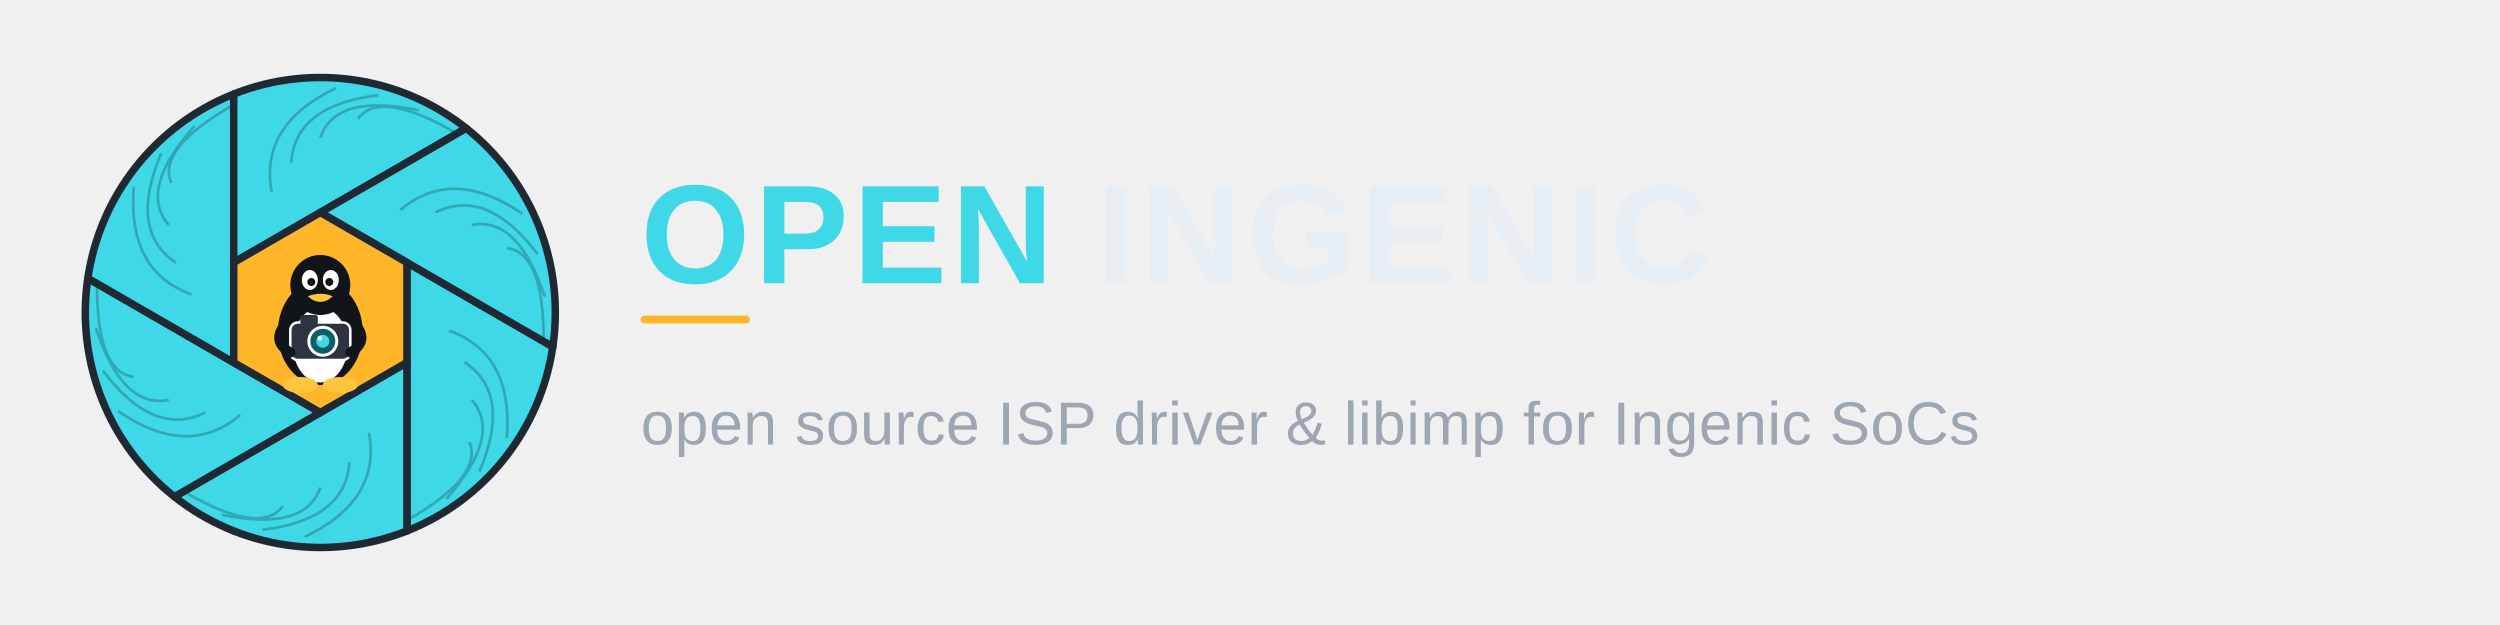
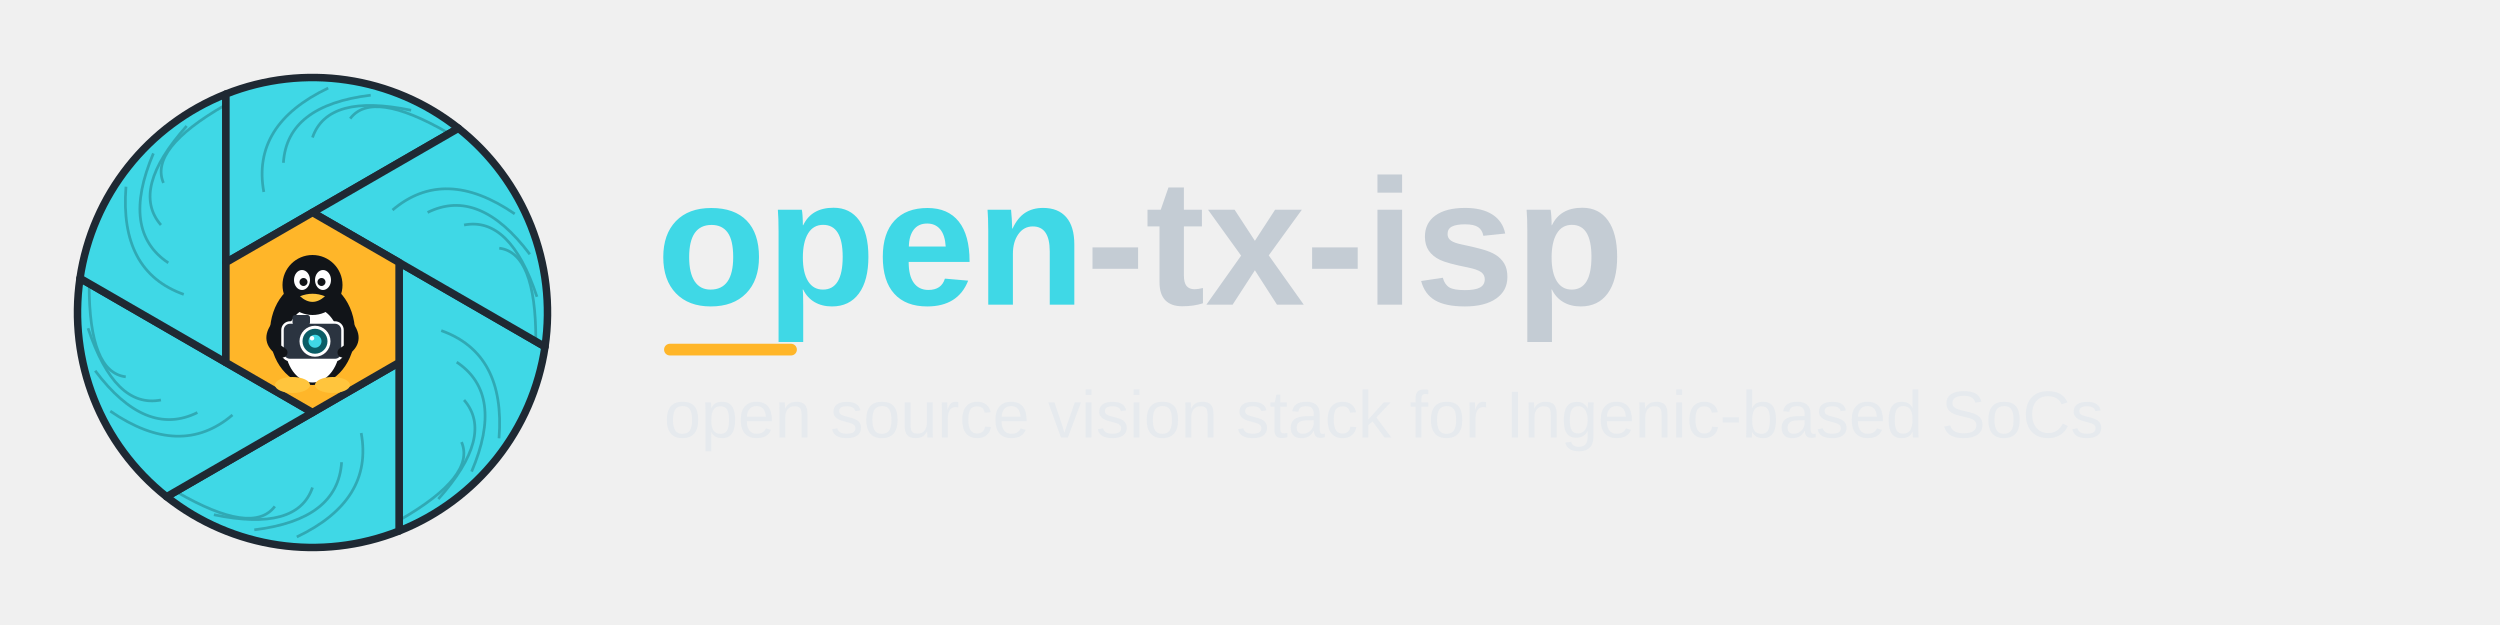
- <svg xmlns="http://www.w3.org/2000/svg" viewBox="0 0 640 160" width="640" height="160" role="img" aria-label="Open Ingenic">
-   <g transform="translate(18 16) scale(0.64)">
+ <svg xmlns="http://www.w3.org/2000/svg" viewBox="0 0 640 160" width="640" height="160" role="img" aria-label="open-tx-isp - open source vision stack for Ingenic-based SoCs">
+   <g transform="translate(16 16) scale(0.64)">
    <defs>
-       <clipPath id="cdark">
+       <clipPath id="cd">
        <circle cx="100" cy="100" r="94" />
      </clipPath>
-       <clipPath id="bdark">
+       <clipPath id="bd">
        <path d="M134.64 80.00L193.00 113.69A94 94 0 0 1 134.64 187.38Z" />
        <path d="M134.64 120.00L134.64 187.38A94 94 0 0 1 41.64 173.69Z" />
        <path d="M100.00 140.00L41.64 173.69A94 94 0 0 1 7.00 86.31Z" />
        <path d="M65.36 120.00L7.00 86.31A94 94 0 0 1 65.36 12.62Z" />
        <path d="M65.36 80.00L65.36 12.62A94 94 0 0 1 158.36 26.31Z" />
        <path d="M100.00 60.00L158.36 26.31A94 94 0 0 1 193.00 113.69Z" />
      </clipPath>
    </defs>
    <g fill="#3fd8e6" stroke="#1f2933" stroke-width="3" stroke-linejoin="round">
      <path d="M134.64 80.00L193.00 113.69A94 94 0 0 1 134.64 187.38Z" />
      <path d="M134.64 120.00L134.64 187.38A94 94 0 0 1 41.64 173.69Z" />
      <path d="M100.00 140.00L41.64 173.69A94 94 0 0 1 7.00 86.31Z" />
      <path d="M65.36 120.00L7.00 86.31A94 94 0 0 1 65.36 12.62Z" />
      <path d="M65.36 80.00L65.36 12.62A94 94 0 0 1 158.36 26.31Z" />
      <path d="M100.00 60.00L158.36 26.31A94 94 0 0 1 193.00 113.69Z" />
    </g>
-     <g clip-path="url(#bdark)" stroke="#0b2e33" stroke-width="1.1" fill="none" opacity="0.28">
+     <g clip-path="url(#bd)" stroke="#0b2e33" stroke-width="1.1" fill="none" opacity="0.28">
      <path d="M132.01 59.02Q152.86 41.29 180.89 60.55" />
      <path d="M146.04 59.98Q166.69 49.75 186.93 76.71" />
      <path d="M160.62 65.00Q179.09 61.42 189.78 93.72" />
      <path d="M174.70 74.28Q189.35 76.06 189.33 110.97" />
      <path d="M151.49 107.24Q177.27 116.43 174.61 150.33" />
      <path d="M157.68 119.86Q176.86 132.63 163.64 163.64" />
      <path d="M160.62 135.00Q172.96 149.21 150.33 174.61" />
      <path d="M159.62 151.83Q165.41 165.41 135.17 182.85" />
      <path d="M119.48 148.21Q124.41 175.13 93.72 189.78" />
      <path d="M111.64 159.88Q110.18 182.88 76.71 186.93" />
      <path d="M100.00 170.00Q93.86 187.79 60.55 180.89" />
      <path d="M84.93 177.55Q76.06 189.35 45.84 171.88" />
      <path d="M67.99 140.98Q47.14 158.71 19.11 139.45" />
      <path d="M53.96 140.02Q33.31 150.25 13.07 123.29" />
      <path d="M39.38 135.00Q20.91 138.58 10.22 106.28" />
      <path d="M25.30 125.72Q10.65 123.94 10.67 89.03" />
      <path d="M48.51 92.76Q22.73 83.57 25.39 49.67" />
      <path d="M42.32 80.14Q23.14 67.37 36.36 36.36" />
      <path d="M39.38 65.00Q27.04 50.79 49.67 25.39" />
      <path d="M40.38 48.17Q34.59 34.59 64.83 17.15" />
      <path d="M80.52 51.79Q75.59 24.87 106.28 10.22" />
      <path d="M88.36 40.12Q89.82 17.12 123.29 13.07" />
      <path d="M100.00 30.00Q106.14 12.21 139.45 19.11" />
      <path d="M115.07 22.45Q123.94 10.65 154.16 28.12" />
    </g>
    <path d="M100.00 60.00L134.64 80.00L134.64 120.00L100.00 140.00L65.36 120.00L65.36 80.00Z" fill="#ffb629" stroke="#1f2933" stroke-width="3" stroke-linejoin="round" />
    <g transform="translate(100 104)">
      <ellipse cx="0" cy="4" rx="17" ry="21" fill="#111418" />
      <ellipse cx="0" cy="9" rx="11" ry="15" fill="#ffffff" />
      <circle cx="0" cy="-15" r="12" fill="#111418" />
      <ellipse cx="-4.2" cy="-17" rx="3.2" ry="4" fill="#fff" />
      <ellipse cx="4.2" cy="-17" rx="3.2" ry="4" fill="#fff" />
      <circle cx="-3.6" cy="-16.2" r="1.6" fill="#111418" />
      <circle cx="3.6" cy="-16.2" r="1.6" fill="#111418" />
      <path d="M-5 -10.5 Q0 -6 5 -10.5 Q0 -12.5 -5 -10.5Z" fill="#ffc53d" />
      <ellipse cx="-8" cy="25" rx="7" ry="3.2" fill="#ffc53d" />
      <ellipse cx="8" cy="25" rx="7" ry="3.2" fill="#ffc53d" />
      <rect x="-12" y="0" width="24" height="15" rx="3" fill="#2b3440" stroke="#fff" stroke-width="1" />
      <rect x="-8" y="-3" width="7" height="4" rx="1" fill="#2b3440" />
      <circle cx="1" cy="7.5" r="5.6" fill="#0b5d66" stroke="#fff" stroke-width="1.2" />
      <circle cx="1" cy="7.5" r="2.6" fill="#3fd8e6" />
      <circle cx="-0.2" cy="6.3" r="0.9" fill="#fff" />
      <path d="M-15 2 Q-19 8 -12 12" stroke="#111418" stroke-width="4" fill="none" stroke-linecap="round" />
      <path d="M15 2 Q19 8 12 12" stroke="#111418" stroke-width="4" fill="none" stroke-linecap="round" />
    </g>
  </g>
-   <path fill="#3fd8e6" d="M190.5 60Q190.5 63.8 189 66.8Q187.4 69.7 184.6 71.3Q181.7 72.8 177.9 72.8Q172.1 72.8 168.8 69.4Q165.5 66 165.5 60Q165.5 54 168.8 50.7Q172.1 47.3 178 47.3Q183.9 47.3 187.2 50.7Q190.5 54.1 190.5 60ZM185.2 60Q185.2 56 183.3 53.7Q181.4 51.4 178 51.4Q174.5 51.4 172.6 53.7Q170.7 55.9 170.7 60Q170.7 64.1 172.6 66.4Q174.6 68.7 177.9 68.7Q181.4 68.7 183.3 66.5Q185.2 64.2 185.2 60ZM216 55.5Q216 57.9 214.9 59.8Q213.8 61.7 211.8 62.7Q209.7 63.8 206.9 63.8H200.8V72.5H195.6V47.7H206.7Q211.2 47.7 213.6 49.8Q216 51.8 216 55.5ZM210.8 55.6Q210.8 51.7 206.2 51.7H200.8V59.8H206.3Q208.4 59.8 209.6 58.7Q210.8 57.6 210.8 55.6ZM220.8 72.5V47.7H240.3V51.7H226V57.9H239.2V61.9H226V68.5H241V72.5ZM261.1 72.5 250.3 53.4Q250.6 56.2 250.6 57.9V72.5H246V47.7H252L262.9 66.9Q262.6 64.3 262.6 62.1V47.7H267.2V72.5Z" />
-   <path fill="#e6edf3" d="M283.2 72.5V47.7H288.4V72.5ZM309.5 72.5 298.7 53.4Q299 56.2 299 57.9V72.5H294.4V47.7H300.4L311.3 66.9Q311 64.3 311 62.1V47.7H315.6V72.5ZM333.4 68.8Q335.4 68.8 337.3 68.2Q339.2 67.6 340.2 66.7V63.2H334.2V59.4H345V68.5Q343 70.5 339.9 71.7Q336.7 72.8 333.3 72.8Q327.2 72.8 324 69.5Q320.7 66.1 320.7 60Q320.7 53.9 324 50.6Q327.2 47.3 333.4 47.3Q342.1 47.3 344.5 53.8L339.7 55.2Q338.9 53.3 337.3 52.4Q335.6 51.4 333.4 51.4Q329.7 51.4 327.8 53.6Q325.9 55.8 325.9 60Q325.9 64.2 327.9 66.5Q329.8 68.8 333.4 68.8ZM350.8 72.5V47.7H370.3V51.7H356V57.9H369.2V61.9H356V68.5H371V72.5ZM391.1 72.5 380.3 53.4Q380.7 56.2 380.7 57.9V72.5H376V47.7H382L392.9 66.9Q392.6 64.3 392.6 62.1V47.7H397.2V72.5ZM403.2 72.5V47.7H408.4V72.5ZM426 68.7Q430.7 68.7 432.5 64L437.1 65.7Q435.6 69.3 432.8 71.1Q430 72.8 426 72.8Q420 72.8 416.8 69.4Q413.5 66.1 413.5 60Q413.5 53.9 416.7 50.6Q419.8 47.3 425.8 47.3Q430.1 47.3 432.9 49.1Q435.6 50.8 436.7 54.2L432.2 55.5Q431.6 53.6 429.9 52.5Q428.2 51.4 425.9 51.4Q422.4 51.4 420.6 53.6Q418.7 55.8 418.7 60Q418.7 64.2 420.6 66.5Q422.5 68.7 426 68.7Z" />
-   <path fill="#9da7b3" d="M172 109.7Q172 111.8 171 112.9Q170.1 113.9 168.3 113.9Q166.5 113.9 165.6 112.8Q164.7 111.7 164.7 109.7Q164.7 105.4 168.3 105.4Q170.2 105.4 171.1 106.5Q172 107.5 172 109.7ZM170.5 109.7Q170.5 108 170 107.2Q169.5 106.4 168.3 106.4Q167.1 106.4 166.6 107.2Q166.1 108 166.1 109.7Q166.1 111.3 166.6 112.1Q167.1 112.9 168.3 112.9Q169.5 112.9 170 112.1Q170.5 111.3 170.5 109.7ZM180.7 109.6Q180.7 113.9 177.7 113.9Q175.8 113.9 175.2 112.5H175.1Q175.2 112.6 175.2 113.8V117H173.8V107.3Q173.8 106 173.8 105.6H175.1Q175.1 105.6 175.1 105.8Q175.1 106 175.1 106.4Q175.2 106.8 175.2 106.9H175.2Q175.6 106.1 176.2 105.8Q176.8 105.4 177.7 105.4Q179.2 105.4 180 106.5Q180.7 107.5 180.7 109.6ZM179.3 109.7Q179.3 108 178.8 107.2Q178.4 106.5 177.4 106.5Q176.6 106.5 176.1 106.8Q175.7 107.2 175.4 107.9Q175.2 108.6 175.2 109.8Q175.2 111.4 175.7 112.2Q176.2 112.9 177.4 112.9Q178.4 112.9 178.8 112.2Q179.3 111.4 179.3 109.7ZM183.6 110Q183.6 111.4 184.2 112.1Q184.8 112.9 185.9 112.9Q186.8 112.9 187.3 112.5Q187.9 112.2 188.1 111.6L189.3 112Q188.5 113.9 185.9 113.9Q184.1 113.9 183.1 112.8Q182.2 111.8 182.2 109.6Q182.2 107.6 183.1 106.5Q184.1 105.4 185.9 105.4Q189.5 105.4 189.5 109.8V110ZM188.1 108.9Q188 107.6 187.4 107Q186.9 106.4 185.8 106.4Q184.8 106.4 184.3 107.1Q183.7 107.8 183.6 108.9ZM196.6 113.8V108.6Q196.6 107.8 196.4 107.3Q196.2 106.9 195.9 106.7Q195.5 106.5 194.9 106.5Q193.9 106.5 193.3 107.2Q192.7 107.8 192.7 109V113.8H191.4V107.3Q191.4 105.9 191.3 105.6H192.6Q192.6 105.6 192.6 105.8Q192.6 106 192.7 106.2Q192.7 106.4 192.7 107H192.7Q193.2 106.1 193.8 105.8Q194.4 105.4 195.3 105.4Q196.7 105.4 197.3 106.1Q197.9 106.8 197.9 108.3V113.8ZM210.7 111.5Q210.7 112.7 209.9 113.3Q209 113.9 207.4 113.9Q205.9 113.9 205 113.4Q204.2 112.9 204 111.8L205.2 111.6Q205.3 112.3 205.9 112.6Q206.4 112.9 207.4 112.9Q208.4 112.9 208.9 112.6Q209.4 112.3 209.4 111.6Q209.4 111.1 209.1 110.8Q208.7 110.5 208 110.3L207 110.1Q205.8 109.8 205.4 109.5Q204.9 109.2 204.6 108.8Q204.3 108.4 204.3 107.7Q204.3 106.6 205.1 106Q205.9 105.5 207.4 105.5Q208.8 105.5 209.6 105.9Q210.4 106.4 210.6 107.5L209.4 107.6Q209.2 107.1 208.7 106.8Q208.3 106.5 207.4 106.5Q206.5 106.5 206.1 106.8Q205.6 107 205.6 107.6Q205.6 108 205.8 108.2Q206 108.4 206.3 108.6Q206.7 108.7 207.8 109Q208.9 109.3 209.4 109.5Q209.9 109.7 210.1 110Q210.4 110.3 210.6 110.7Q210.7 111 210.7 111.5ZM219.4 109.7Q219.4 111.8 218.5 112.9Q217.5 113.9 215.7 113.9Q213.9 113.9 213 112.8Q212.1 111.7 212.1 109.7Q212.1 105.4 215.8 105.4Q217.6 105.4 218.5 106.5Q219.4 107.5 219.4 109.7ZM218 109.7Q218 108 217.5 107.2Q217 106.4 215.8 106.4Q214.6 106.4 214.1 107.2Q213.5 108 213.5 109.7Q213.5 111.3 214 112.1Q214.6 112.9 215.7 112.9Q216.9 112.9 217.5 112.1Q218 111.3 218 109.7ZM222.6 105.6V110.8Q222.6 111.6 222.7 112Q222.9 112.5 223.3 112.7Q223.6 112.9 224.3 112.9Q225.3 112.9 225.8 112.2Q226.4 111.5 226.4 110.3V105.6H227.8V112Q227.8 113.5 227.8 113.8H226.5Q226.5 113.7 226.5 113.6Q226.5 113.4 226.5 113.2Q226.5 113 226.5 112.4H226.4Q226 113.2 225.3 113.6Q224.7 113.9 223.8 113.9Q222.5 113.9 221.8 113.3Q221.2 112.6 221.2 111V105.6ZM230.1 113.8V107.5Q230.1 106.6 230 105.6H231.3Q231.4 107 231.4 107.3H231.4Q231.7 106.2 232.1 105.8Q232.6 105.4 233.3 105.4Q233.6 105.4 233.9 105.5V106.8Q233.6 106.7 233.2 106.7Q232.3 106.7 231.9 107.4Q231.4 108.1 231.4 109.5V113.8ZM236.4 109.6Q236.4 111.3 236.9 112.1Q237.4 112.8 238.4 112.8Q239.2 112.8 239.7 112.5Q240.1 112.1 240.3 111.2L241.6 111.3Q241.5 112.5 240.6 113.2Q239.8 113.9 238.5 113.9Q236.8 113.9 235.9 112.8Q234.9 111.8 234.9 109.7Q234.9 107.6 235.9 106.5Q236.8 105.4 238.5 105.4Q239.7 105.4 240.5 106.1Q241.4 106.7 241.6 107.9L240.2 108Q240.1 107.3 239.6 106.9Q239.2 106.5 238.4 106.5Q237.3 106.5 236.9 107.2Q236.4 107.9 236.4 109.6ZM244.3 110Q244.3 111.4 244.9 112.1Q245.4 112.9 246.6 112.9Q247.5 112.9 248 112.5Q248.5 112.2 248.7 111.6L249.9 112Q249.2 113.9 246.6 113.9Q244.7 113.9 243.8 112.8Q242.8 111.8 242.8 109.6Q242.8 107.6 243.8 106.5Q244.7 105.4 246.5 105.4Q250.1 105.4 250.1 109.8V110ZM248.7 108.9Q248.6 107.6 248.1 107Q247.5 106.4 246.5 106.4Q245.5 106.4 244.9 107.1Q244.3 107.8 244.3 108.9ZM256.8 113.8V103.1H258.3V113.8ZM269.5 110.8Q269.5 112.3 268.3 113.1Q267.2 113.9 265.1 113.9Q261.2 113.9 260.6 111.2L262 110.9Q262.2 111.9 263 112.3Q263.8 112.8 265.1 112.8Q266.5 112.8 267.3 112.3Q268.1 111.8 268.1 110.9Q268.1 110.4 267.8 110.1Q267.6 109.7 267.2 109.5Q266.7 109.3 266.1 109.2Q265.5 109 264.8 108.9Q263.5 108.6 262.9 108.3Q262.2 108 261.9 107.7Q261.5 107.3 261.3 106.9Q261.1 106.4 261.1 105.8Q261.1 104.4 262.1 103.7Q263.2 102.9 265.1 102.9Q266.9 102.9 267.9 103.5Q268.9 104.1 269.3 105.4L267.8 105.7Q267.6 104.8 266.9 104.4Q266.3 104 265.1 104Q263.8 104 263.2 104.5Q262.5 104.9 262.5 105.7Q262.5 106.2 262.7 106.5Q263 106.9 263.5 107.1Q264 107.3 265.5 107.6Q266 107.7 266.4 107.9Q266.9 108 267.4 108.1Q267.8 108.3 268.2 108.5Q268.6 108.7 268.9 109.1Q269.2 109.4 269.3 109.8Q269.5 110.2 269.5 110.8ZM279.9 106.3Q279.9 107.8 278.9 108.7Q277.9 109.6 276.2 109.6H273.1V113.8H271.6V103.1H276.1Q277.9 103.1 278.9 103.9Q279.9 104.8 279.9 106.3ZM278.4 106.3Q278.4 104.3 275.9 104.3H273.1V108.5H276Q278.4 108.5 278.4 106.3ZM291.2 112.5Q290.9 113.2 290.2 113.6Q289.6 113.9 288.7 113.9Q287.1 113.9 286.4 112.9Q285.7 111.8 285.7 109.7Q285.7 105.4 288.7 105.4Q289.6 105.4 290.2 105.8Q290.9 106.1 291.2 106.9H291.3L291.2 105.9V102.5H292.6V112.1Q292.6 113.4 292.6 113.8H291.3Q291.3 113.7 291.3 113.2Q291.3 112.8 291.3 112.5ZM287.1 109.7Q287.1 111.4 287.6 112.1Q288 112.9 289 112.9Q290.2 112.9 290.7 112.1Q291.2 111.3 291.2 109.6Q291.2 108 290.7 107.2Q290.2 106.4 289.1 106.4Q288 106.4 287.6 107.2Q287.1 108 287.1 109.7ZM294.9 113.8V107.5Q294.9 106.6 294.8 105.6H296.1Q296.2 107 296.2 107.3H296.2Q296.5 106.2 297 105.8Q297.4 105.4 298.1 105.4Q298.4 105.4 298.7 105.5V106.8Q298.4 106.7 298 106.7Q297.1 106.7 296.7 107.4Q296.2 108.1 296.2 109.5V113.8ZM300.1 103.8V102.5H301.5V103.8ZM300.1 113.8V105.6H301.5V113.8ZM307.3 113.8H305.7L302.8 105.6H304.2L306 110.9Q306.1 111.2 306.5 112.7L306.8 111.8L307.1 110.9L309 105.6H310.4ZM312.7 110Q312.7 111.4 313.3 112.1Q313.9 112.9 315 112.9Q315.9 112.9 316.4 112.5Q316.9 112.2 317.1 111.6L318.3 112Q317.6 113.9 315 113.9Q313.2 113.9 312.2 112.8Q311.3 111.8 311.3 109.6Q311.3 107.6 312.2 106.5Q313.2 105.4 314.9 105.4Q318.5 105.4 318.5 109.8V110ZM317.1 108.9Q317 107.6 316.5 107Q315.9 106.4 314.9 106.4Q313.9 106.4 313.3 107.1Q312.8 107.8 312.7 108.9ZM320.4 113.8V107.5Q320.4 106.6 320.4 105.6H321.7Q321.7 107 321.7 107.3H321.8Q322.1 106.2 322.5 105.8Q323 105.4 323.7 105.4Q324 105.4 324.3 105.5V106.8Q324 106.7 323.6 106.7Q322.7 106.7 322.3 107.4Q321.8 108.1 321.8 109.5V113.8ZM338.2 113.9Q336.8 113.9 335.9 112.9Q335.3 113.4 334.6 113.7Q333.9 113.9 333.1 113.9Q331.5 113.9 330.6 113.1Q329.7 112.4 329.7 111Q329.7 108.9 332.3 107.7Q332 107.2 331.8 106.6Q331.7 106 331.7 105.4Q331.7 104.3 332.4 103.7Q333.1 103 334.3 103Q335.5 103 336.2 103.6Q336.9 104.2 336.9 105.2Q336.9 106.1 336.2 106.8Q335.5 107.5 333.8 108.2Q334.6 109.7 336 111.3Q336.8 110 337.3 108.2L338.4 108.5Q337.9 110.4 336.8 112.1Q337.5 112.8 338.4 112.8Q338.9 112.8 339.2 112.7V113.7Q338.8 113.9 338.2 113.9ZM335.7 105.2Q335.7 104.7 335.3 104.3Q335 104 334.3 104Q333.6 104 333.2 104.4Q332.8 104.7 332.8 105.4Q332.8 106.3 333.3 107.3Q334.3 106.9 334.8 106.6Q335.2 106.3 335.5 105.9Q335.7 105.6 335.7 105.2ZM335.2 112.1Q333.7 110.4 332.7 108.7Q331 109.4 331 110.9Q331 111.9 331.5 112.4Q332.1 112.9 333.1 112.9Q333.7 112.9 334.2 112.7Q334.8 112.5 335.2 112.1ZM345.1 113.8V102.5H346.5V113.8ZM348.7 103.8V102.5H350.1V103.8ZM348.7 113.8V105.6H350.1V113.8ZM359.2 109.6Q359.2 113.9 356.2 113.9Q355.3 113.9 354.7 113.6Q354.1 113.2 353.7 112.5H353.7Q353.7 112.7 353.6 113.2Q353.6 113.7 353.6 113.8H352.3Q352.3 113.4 352.3 112.1V102.5H353.7V105.7Q353.7 106.2 353.6 106.9H353.7Q354.1 106.1 354.7 105.8Q355.3 105.4 356.2 105.4Q357.8 105.4 358.5 106.5Q359.2 107.5 359.2 109.6ZM357.8 109.7Q357.8 108 357.4 107.2Q356.9 106.5 355.9 106.5Q354.7 106.5 354.2 107.3Q353.7 108.1 353.7 109.8Q353.7 111.4 354.2 112.1Q354.7 112.9 355.9 112.9Q356.9 112.9 357.4 112.2Q357.8 111.4 357.8 109.7ZM361.1 103.8V102.5H362.4V103.8ZM361.1 113.8V105.6H362.4V113.8ZM369.4 113.8V108.6Q369.4 107.4 369.1 106.9Q368.8 106.5 368 106.5Q367.1 106.5 366.6 107.1Q366.1 107.8 366.1 109V113.8H364.7V107.3Q364.7 105.9 364.7 105.6H366Q366 105.6 366 105.8Q366 106 366 106.2Q366 106.4 366 107H366Q366.5 106.1 367 105.8Q367.6 105.4 368.4 105.4Q369.4 105.4 369.9 105.8Q370.4 106.2 370.7 107H370.7Q371.1 106.2 371.7 105.8Q372.3 105.4 373.2 105.4Q374.4 105.4 375 106.1Q375.5 106.8 375.5 108.3V113.8H374.2V108.6Q374.2 107.4 373.9 106.9Q373.5 106.5 372.7 106.5Q371.8 106.5 371.3 107.1Q370.8 107.8 370.8 109V113.8ZM384.7 109.6Q384.7 113.9 381.7 113.9Q379.8 113.9 379.1 112.5H379.1Q379.1 112.6 379.1 113.8V117H377.7V107.3Q377.7 106 377.7 105.6H379Q379 105.6 379 105.8Q379.1 106 379.1 106.4Q379.1 106.8 379.1 106.9H379.1Q379.5 106.1 380.1 105.8Q380.7 105.4 381.7 105.4Q383.2 105.4 383.9 106.5Q384.7 107.5 384.7 109.6ZM383.2 109.7Q383.2 108 382.8 107.2Q382.3 106.5 381.3 106.5Q380.5 106.5 380 106.8Q379.6 107.2 379.3 107.9Q379.1 108.6 379.1 109.8Q379.1 111.4 379.6 112.2Q380.1 112.9 381.3 112.9Q382.3 112.9 382.8 112.2Q383.2 111.4 383.2 109.7ZM392.7 106.6V113.8H391.3V106.6H390.1V105.6H391.3V104.7Q391.3 103.5 391.8 103Q392.3 102.6 393.3 102.6Q393.9 102.6 394.3 102.6V103.7Q393.9 103.6 393.6 103.6Q393.1 103.6 392.9 103.9Q392.7 104.2 392.7 104.8V105.6H394.3V106.6ZM402.4 109.7Q402.4 111.8 401.4 112.9Q400.5 113.9 398.7 113.9Q396.9 113.9 395.9 112.8Q395 111.7 395 109.7Q395 105.4 398.7 105.4Q400.6 105.4 401.5 106.5Q402.4 107.5 402.4 109.7ZM400.9 109.7Q400.9 108 400.4 107.2Q399.9 106.4 398.7 106.4Q397.5 106.4 397 107.2Q396.5 108 396.5 109.7Q396.5 111.3 397 112.1Q397.5 112.9 398.6 112.9Q399.9 112.9 400.4 112.1Q400.9 111.3 400.9 109.7ZM404.2 113.8V107.5Q404.2 106.6 404.2 105.6H405.5Q405.5 107 405.5 107.3H405.6Q405.9 106.2 406.3 105.8Q406.7 105.4 407.5 105.4Q407.8 105.4 408.1 105.5V106.8Q407.8 106.7 407.3 106.7Q406.5 106.7 406 107.4Q405.6 108.1 405.6 109.5V113.8ZM414.3 113.8V103.1H415.8V113.8ZM423.6 113.8V108.6Q423.6 107.8 423.5 107.3Q423.3 106.9 423 106.7Q422.6 106.5 421.9 106.5Q420.9 106.5 420.4 107.2Q419.8 107.8 419.8 109V113.8H418.5V107.3Q418.5 105.9 418.4 105.6H419.7Q419.7 105.6 419.7 105.8Q419.7 106 419.7 106.2Q419.7 106.4 419.8 107H419.8Q420.2 106.1 420.9 105.8Q421.5 105.4 422.4 105.4Q423.7 105.4 424.4 106.1Q425 106.8 425 108.3V113.8ZM430.3 117Q429 117 428.2 116.5Q427.4 115.9 427.1 115L428.5 114.8Q428.6 115.3 429.1 115.6Q429.6 116 430.3 116Q432.4 116 432.4 113.6V112.3H432.4Q432 113 431.3 113.4Q430.6 113.8 429.7 113.8Q428.2 113.8 427.5 112.8Q426.8 111.8 426.8 109.7Q426.8 107.5 427.6 106.5Q428.3 105.5 429.9 105.5Q430.7 105.5 431.4 105.9Q432 106.2 432.4 107H432.4Q432.4 106.8 432.4 106.2Q432.4 105.6 432.5 105.6H433.8Q433.7 106 433.7 107.3V113.5Q433.7 117 430.3 117ZM432.4 109.7Q432.4 108.7 432.1 108Q431.8 107.2 431.3 106.9Q430.8 106.5 430.2 106.5Q429.2 106.5 428.7 107.2Q428.2 108 428.2 109.7Q428.2 111.4 428.7 112.1Q429.1 112.8 430.2 112.8Q430.8 112.8 431.3 112.4Q431.8 112.1 432.1 111.4Q432.4 110.7 432.4 109.7ZM437 110Q437 111.4 437.6 112.1Q438.2 112.9 439.3 112.9Q440.2 112.9 440.7 112.5Q441.2 112.2 441.4 111.6L442.6 112Q441.9 113.9 439.3 113.9Q437.5 113.9 436.5 112.8Q435.6 111.8 435.6 109.6Q435.6 107.6 436.5 106.5Q437.5 105.4 439.2 105.4Q442.8 105.4 442.8 109.8V110ZM441.4 108.9Q441.3 107.6 440.8 107Q440.2 106.4 439.2 106.4Q438.2 106.4 437.6 107.1Q437.1 107.8 437 108.9ZM449.9 113.8V108.6Q449.9 107.8 449.8 107.3Q449.6 106.9 449.3 106.7Q448.9 106.5 448.2 106.5Q447.3 106.5 446.7 107.2Q446.1 107.8 446.1 109V113.8H444.8V107.3Q444.8 105.9 444.7 105.6H446Q446 105.6 446 105.8Q446 106 446 106.2Q446 106.4 446.1 107H446.1Q446.6 106.1 447.2 105.8Q447.8 105.4 448.7 105.4Q450.1 105.4 450.7 106.1Q451.3 106.8 451.3 108.3V113.8ZM453.5 103.8V102.5H454.9V103.8ZM453.5 113.8V105.6H454.9V113.8ZM458.1 109.6Q458.1 111.3 458.6 112.1Q459.2 112.8 460.2 112.8Q460.9 112.8 461.4 112.5Q461.9 112.1 462 111.2L463.4 111.3Q463.2 112.5 462.4 113.2Q461.5 113.9 460.2 113.9Q458.5 113.9 457.6 112.8Q456.7 111.8 456.7 109.7Q456.7 107.6 457.6 106.5Q458.5 105.4 460.2 105.4Q461.5 105.4 462.3 106.1Q463.1 106.7 463.3 107.9L461.9 108Q461.8 107.3 461.4 106.9Q461 106.5 460.2 106.5Q459.1 106.5 458.6 107.2Q458.1 107.9 458.1 109.6ZM478 110.8Q478 112.3 476.9 113.1Q475.7 113.9 473.6 113.9Q469.7 113.9 469.1 111.2L470.5 110.9Q470.8 111.9 471.5 112.3Q472.3 112.8 473.7 112.8Q475.1 112.8 475.8 112.3Q476.6 111.8 476.6 110.9Q476.6 110.4 476.4 110.1Q476.1 109.7 475.7 109.5Q475.3 109.3 474.7 109.2Q474.1 109 473.3 108.9Q472.1 108.6 471.4 108.3Q470.8 108 470.4 107.7Q470 107.3 469.8 106.9Q469.6 106.4 469.6 105.8Q469.6 104.4 470.7 103.7Q471.7 102.9 473.7 102.9Q475.5 102.9 476.4 103.5Q477.4 104.1 477.8 105.4L476.4 105.7Q476.1 104.8 475.5 104.4Q474.8 104 473.6 104Q472.4 104 471.7 104.5Q471 104.9 471 105.7Q471 106.2 471.3 106.5Q471.5 106.9 472 107.1Q472.5 107.3 474 107.6Q474.5 107.7 475 107.9Q475.5 108 475.9 108.1Q476.4 108.3 476.7 108.5Q477.1 108.7 477.4 109.1Q477.7 109.4 477.9 109.8Q478 110.2 478 110.8ZM486.9 109.7Q486.9 111.8 485.9 112.9Q485 113.9 483.2 113.9Q481.4 113.9 480.5 112.8Q479.5 111.7 479.5 109.7Q479.5 105.4 483.2 105.4Q485.1 105.4 486 106.5Q486.9 107.5 486.9 109.7ZM485.4 109.7Q485.4 108 484.9 107.2Q484.4 106.4 483.2 106.4Q482 106.4 481.5 107.2Q481 108 481 109.7Q481 111.3 481.5 112.1Q482 112.9 483.2 112.9Q484.4 112.9 484.9 112.1Q485.4 111.3 485.4 109.7ZM493.7 104.1Q491.9 104.1 490.9 105.3Q489.9 106.4 489.9 108.4Q489.9 110.4 490.9 111.5Q492 112.7 493.7 112.7Q496 112.7 497.1 110.5L498.3 111.1Q497.6 112.5 496.4 113.2Q495.2 113.9 493.7 113.9Q492 113.9 490.9 113.3Q489.7 112.6 489.1 111.3Q488.5 110.1 488.5 108.4Q488.5 105.8 489.8 104.4Q491.2 102.9 493.6 102.9Q495.3 102.9 496.5 103.6Q497.6 104.3 498.2 105.6L496.8 106Q496.4 105.1 495.6 104.6Q494.8 104.1 493.7 104.1ZM506.2 111.5Q506.2 112.7 505.3 113.3Q504.5 113.9 502.9 113.9Q501.3 113.9 500.5 113.4Q499.7 112.9 499.4 111.8L500.6 111.6Q500.8 112.3 501.4 112.6Q501.9 112.9 502.9 112.9Q503.9 112.9 504.4 112.6Q504.9 112.3 504.9 111.6Q504.9 111.1 504.5 110.8Q504.2 110.5 503.5 110.3L502.5 110.1Q501.3 109.8 500.8 109.5Q500.3 109.2 500 108.8Q499.8 108.4 499.8 107.7Q499.8 106.6 500.6 106Q501.4 105.5 502.9 105.5Q504.2 105.5 505 105.9Q505.8 106.4 506.1 107.5L504.8 107.6Q504.7 107.1 504.2 106.8Q503.7 106.5 502.9 106.5Q502 106.5 501.5 106.8Q501.1 107 501.1 107.6Q501.1 108 501.3 108.2Q501.5 108.4 501.8 108.6Q502.2 108.7 503.3 109Q504.4 109.3 504.9 109.5Q505.3 109.7 505.6 110Q505.9 110.3 506 110.7Q506.2 111 506.2 111.5Z" />
-   <rect x="164" y="80.8" width="28" height="2" rx="1" fill="#ffb629" />
+   <path fill="#3fd8e6" d="M194.302 65.826Q194.302 71.733 191.022 75.091Q187.743 78.449 181.948 78.449Q176.266 78.449 173.031 75.08Q169.797 71.711 169.797 65.826Q169.797 59.964 173.031 56.606Q176.266 53.248 182.083 53.248Q188.035 53.248 191.168 56.494Q194.302 59.739 194.302 65.826ZM187.698 65.826Q187.698 61.491 186.283 59.537Q184.868 57.583 182.173 57.583Q176.423 57.583 176.423 65.826Q176.423 69.892 177.827 72.014Q179.23 74.137 181.881 74.137Q187.698 74.137 187.698 65.826ZM222.311 65.736Q222.311 71.823 219.874 75.136Q217.437 78.449 212.989 78.449Q210.429 78.449 208.531 77.337Q206.633 76.226 205.622 74.137H205.487Q205.622 74.811 205.622 78.225V87.546H199.311V59.29Q199.311 55.854 199.131 53.697H205.263Q205.375 54.102 205.454 55.292Q205.532 56.482 205.532 57.65H205.622Q207.756 53.181 213.394 53.181Q217.639 53.181 219.975 56.449Q222.311 59.717 222.311 65.736ZM215.729 65.736Q215.729 57.561 210.721 57.561Q208.205 57.561 206.869 59.762Q205.532 61.963 205.532 65.916Q205.532 69.847 206.869 71.992Q208.205 74.137 210.676 74.137Q215.729 74.137 215.729 65.736ZM237.359 78.449Q231.879 78.449 228.937 75.204Q225.994 71.958 225.994 65.736Q225.994 59.717 228.981 56.482Q231.969 53.248 237.449 53.248Q242.683 53.248 245.445 56.718Q248.208 60.188 248.208 66.882V67.062H232.62Q232.62 70.61 233.934 72.418Q235.248 74.227 237.674 74.227Q241.021 74.227 241.896 71.329L247.849 71.846Q245.266 78.449 237.359 78.449ZM237.359 57.224Q235.136 57.224 233.934 58.773Q232.732 60.323 232.665 63.108H242.099Q241.919 60.166 240.684 58.695Q239.448 57.224 237.359 57.224ZM268.737 78.0V64.366Q268.737 57.965 264.402 57.965Q262.111 57.965 260.708 59.93Q259.304 61.896 259.304 64.973V78.0H252.992V59.133Q252.992 57.179 252.936 55.932Q252.88 54.686 252.812 53.697H258.832Q258.899 54.124 259.012 55.977Q259.124 57.83 259.124 58.526H259.214Q260.494 55.741 262.426 54.483Q264.357 53.226 267.03 53.226Q270.894 53.226 272.96 55.606Q275.026 57.987 275.026 62.569V78.0Z" />
+   <path fill="#c4ccd4" d="M279.676 68.813V63.333H291.355V68.813ZM302.631 78.404Q299.846 78.404 298.341 76.888Q296.836 75.372 296.836 72.295V57.965H293.759V53.697H297.15L299.127 47.992H303.08V53.697H307.685V57.965H303.08V70.588Q303.08 72.362 303.754 73.205Q304.428 74.047 305.843 74.047Q306.584 74.047 307.954 73.732V77.641Q305.618 78.404 302.631 78.404ZM326.911 78.0 321.251 69.195 315.546 78.0H308.83L317.725 65.444L309.257 53.697H316.062L321.251 61.648L326.417 53.697H333.268L324.8 65.377L333.762 78.0ZM335.896 68.813V63.333H347.575V68.813ZM352.629 49.317V44.668H358.94V49.317ZM352.629 78.0V53.697H358.94V78.0ZM385.894 70.902Q385.894 74.429 383.007 76.439Q380.121 78.449 375.022 78.449Q370.014 78.449 367.352 76.866Q364.69 75.282 363.814 71.936L369.362 71.104Q369.834 72.834 370.991 73.553Q372.147 74.271 375.022 74.271Q377.673 74.271 378.886 73.598Q380.099 72.924 380.099 71.486Q380.099 70.318 379.122 69.633Q378.145 68.948 375.809 68.477Q370.463 67.421 368.599 66.511Q366.734 65.602 365.757 64.153Q364.78 62.704 364.78 60.593Q364.78 57.111 367.464 55.168Q370.148 53.226 375.067 53.226Q379.402 53.226 382.042 54.91Q384.681 56.595 385.332 59.784L379.739 60.368Q379.47 58.886 378.414 58.156Q377.358 57.426 375.067 57.426Q372.821 57.426 371.698 57.999Q370.575 58.571 370.575 59.919Q370.575 60.975 371.44 61.592Q372.305 62.21 374.349 62.614Q377.201 63.198 379.414 63.816Q381.626 64.434 382.962 65.287Q384.299 66.141 385.096 67.477Q385.894 68.813 385.894 70.902ZM413.992 65.736Q413.992 71.823 411.555 75.136Q409.118 78.449 404.671 78.449Q402.11 78.449 400.212 77.337Q398.314 76.226 397.304 74.137H397.169Q397.304 74.811 397.304 78.225V87.546H390.992V59.29Q390.992 55.854 390.812 53.697H396.944Q397.057 54.102 397.135 55.292Q397.214 56.482 397.214 57.65H397.304Q399.438 53.181 405.075 53.181Q409.32 53.181 411.656 56.449Q413.992 59.717 413.992 65.736ZM407.411 65.736Q407.411 57.561 402.402 57.561Q399.887 57.561 398.55 59.762Q397.214 61.963 397.214 65.916Q397.214 69.847 398.55 71.992Q399.887 74.137 402.357 74.137Q407.411 74.137 407.411 65.736Z" />
+   <rect x="170" y="88" width="34" height="3" rx="1.5" fill="#ffb629" />
+   <path fill="#e6eaee" d="M178.741 107.501Q178.741 109.858 177.703 111.012Q176.666 112.166 174.69 112.166Q172.723 112.166 171.718 110.967Q170.714 109.767 170.714 107.501Q170.714 102.853 174.74 102.853Q176.798 102.853 177.77 103.986Q178.741 105.119 178.741 107.501ZM177.172 107.501Q177.172 105.642 176.62 104.799Q176.068 103.957 174.765 103.957Q173.453 103.957 172.868 104.816Q172.283 105.675 172.283 107.501Q172.283 109.277 172.86 110.17Q173.437 111.062 174.673 111.062Q176.018 111.062 176.595 110.199Q177.172 109.335 177.172 107.501ZM188.195 107.468Q188.195 112.166 184.892 112.166Q182.816 112.166 182.103 110.605H182.061Q182.094 110.672 182.094 112.017V115.528H180.6V104.853Q180.6 103.467 180.55 103.019H181.995Q182.003 103.052 182.02 103.255Q182.036 103.458 182.057 103.882Q182.078 104.305 182.078 104.463H182.111Q182.509 103.633 183.165 103.247Q183.821 102.861 184.892 102.861Q186.552 102.861 187.374 103.973Q188.195 105.085 188.195 107.468ZM186.626 107.501Q186.626 105.625 186.12 104.82Q185.614 104.015 184.51 104.015Q183.622 104.015 183.119 104.388Q182.617 104.762 182.356 105.554Q182.094 106.347 182.094 107.617Q182.094 109.385 182.659 110.224Q183.223 111.062 184.493 111.062Q185.605 111.062 186.116 110.244Q186.626 109.427 186.626 107.501ZM191.2 107.825Q191.2 109.369 191.839 110.207Q192.479 111.045 193.707 111.045Q194.678 111.045 195.263 110.655Q195.849 110.265 196.056 109.667L197.368 110.041Q196.562 112.166 193.707 112.166Q191.715 112.166 190.673 110.979Q189.631 109.792 189.631 107.451Q189.631 105.227 190.673 104.04Q191.715 102.853 193.649 102.853Q197.608 102.853 197.608 107.625V107.825ZM196.064 106.679Q195.94 105.26 195.342 104.608Q194.745 103.957 193.624 103.957Q192.537 103.957 191.902 104.683Q191.267 105.409 191.217 106.679ZM205.212 112.0V106.306Q205.212 105.417 205.038 104.928Q204.863 104.438 204.481 104.222Q204.1 104.006 203.361 104.006Q202.282 104.006 201.659 104.745Q201.037 105.484 201.037 106.795V112.0H199.542V104.936Q199.542 103.367 199.493 103.019H200.904Q200.912 103.06 200.92 103.243Q200.929 103.425 200.941 103.662Q200.954 103.898 200.97 104.554H200.995Q201.51 103.625 202.186 103.239Q202.863 102.853 203.867 102.853Q205.345 102.853 206.03 103.587Q206.714 104.322 206.714 106.015V112.0ZM220.427 109.518Q220.427 110.788 219.469 111.477Q218.51 112.166 216.783 112.166Q215.106 112.166 214.198 111.614Q213.289 111.062 213.015 109.892L214.334 109.634Q214.525 110.356 215.123 110.693Q215.721 111.029 216.783 111.029Q217.92 111.029 218.448 110.68Q218.975 110.332 218.975 109.634Q218.975 109.103 218.609 108.771Q218.244 108.439 217.431 108.223L216.36 107.941Q215.073 107.609 214.53 107.289Q213.986 106.97 213.679 106.513Q213.372 106.057 213.372 105.393Q213.372 104.164 214.247 103.521Q215.123 102.877 216.8 102.877Q218.286 102.877 219.161 103.4Q220.037 103.923 220.27 105.077L218.925 105.243Q218.8 104.646 218.257 104.326Q217.713 104.006 216.8 104.006Q215.787 104.006 215.306 104.313Q214.824 104.621 214.824 105.243Q214.824 105.625 215.023 105.874Q215.223 106.123 215.613 106.297Q216.003 106.472 217.256 106.779Q218.443 107.078 218.966 107.331Q219.489 107.584 219.792 107.891Q220.095 108.198 220.261 108.601Q220.427 109.003 220.427 109.518ZM229.782 107.501Q229.782 109.858 228.745 111.012Q227.707 112.166 225.731 112.166Q223.764 112.166 222.76 110.967Q221.755 109.767 221.755 107.501Q221.755 102.853 225.781 102.853Q227.84 102.853 228.811 103.986Q229.782 105.119 229.782 107.501ZM228.213 107.501Q228.213 105.642 227.661 104.799Q227.109 103.957 225.806 103.957Q224.495 103.957 223.909 104.816Q223.324 105.675 223.324 107.501Q223.324 109.277 223.901 110.17Q224.478 111.062 225.715 111.062Q227.06 111.062 227.636 110.199Q228.213 109.335 228.213 107.501ZM233.103 103.019V108.713Q233.103 109.601 233.277 110.091Q233.451 110.581 233.833 110.796Q234.215 111.012 234.954 111.012Q236.033 111.012 236.655 110.273Q237.278 109.535 237.278 108.223V103.019H238.772V110.083Q238.772 111.651 238.822 112.0H237.411Q237.402 111.958 237.394 111.776Q237.386 111.593 237.373 111.357Q237.361 111.12 237.344 110.464H237.319Q236.805 111.394 236.128 111.78Q235.452 112.166 234.447 112.166Q232.97 112.166 232.285 111.431Q231.6 110.697 231.6 109.003V103.019ZM241.129 112.0V105.11Q241.129 104.164 241.08 103.019H242.491Q242.557 104.546 242.557 104.853H242.59Q242.947 103.699 243.412 103.276Q243.877 102.853 244.724 102.853Q245.022 102.853 245.33 102.936V104.305Q245.031 104.222 244.533 104.222Q243.603 104.222 243.113 105.023Q242.624 105.824 242.624 107.318V112.0ZM247.895 107.468Q247.895 109.261 248.459 110.124Q249.023 110.987 250.161 110.987Q250.958 110.987 251.493 110.556Q252.028 110.124 252.153 109.228L253.664 109.327Q253.489 110.622 252.56 111.394Q251.63 112.166 250.202 112.166Q248.318 112.166 247.326 110.975Q246.334 109.784 246.334 107.501Q246.334 105.235 247.33 104.044Q248.326 102.853 250.186 102.853Q251.563 102.853 252.472 103.566Q253.381 104.28 253.614 105.534L252.078 105.65Q251.962 104.903 251.489 104.463Q251.016 104.023 250.144 104.023Q248.957 104.023 248.426 104.812Q247.895 105.6 247.895 107.468ZM256.403 107.825Q256.403 109.369 257.042 110.207Q257.681 111.045 258.91 111.045Q259.881 111.045 260.466 110.655Q261.051 110.265 261.259 109.667L262.57 110.041Q261.765 112.166 258.91 112.166Q256.917 112.166 255.876 110.979Q254.834 109.792 254.834 107.451Q254.834 105.227 255.876 104.04Q256.917 102.853 258.852 102.853Q262.811 102.853 262.811 107.625V107.825ZM261.267 106.679Q261.143 105.26 260.545 104.608Q259.947 103.957 258.827 103.957Q257.739 103.957 257.104 104.683Q256.469 105.409 256.419 106.679ZM273.378 112.0H271.61L268.348 103.019H269.941L271.917 108.862Q272.025 109.194 272.49 110.83L272.78 109.858L273.104 108.879L275.146 103.019H276.731ZM277.927 101.109V99.682H279.421V101.109ZM277.927 112.0V103.019H279.421V112.0ZM288.452 109.518Q288.452 110.788 287.493 111.477Q286.535 112.166 284.808 112.166Q283.131 112.166 282.222 111.614Q281.313 111.062 281.04 109.892L282.359 109.634Q282.55 110.356 283.148 110.693Q283.746 111.029 284.808 111.029Q285.945 111.029 286.472 110.68Q287 110.332 287 109.634Q287 109.103 286.634 108.771Q286.269 108.439 285.456 108.223L284.385 107.941Q283.098 107.609 282.554 107.289Q282.011 106.97 281.704 106.513Q281.396 106.057 281.396 105.393Q281.396 104.164 282.272 103.521Q283.148 102.877 284.825 102.877Q286.311 102.877 287.186 103.4Q288.062 103.923 288.294 105.077L286.95 105.243Q286.825 104.646 286.281 104.326Q285.738 104.006 284.825 104.006Q283.812 104.006 283.331 104.313Q282.849 104.621 282.849 105.243Q282.849 105.625 283.048 105.874Q283.248 106.123 283.638 106.297Q284.028 106.472 285.281 106.779Q286.468 107.078 286.991 107.331Q287.514 107.584 287.817 107.891Q288.12 108.198 288.286 108.601Q288.452 109.003 288.452 109.518ZM290.204 101.109V99.682H291.698V101.109ZM290.204 112.0V103.019H291.698V112.0ZM301.584 107.501Q301.584 109.858 300.546 111.012Q299.509 112.166 297.533 112.166Q295.566 112.166 294.562 110.967Q293.557 109.767 293.557 107.501Q293.557 102.853 297.583 102.853Q299.642 102.853 300.613 103.986Q301.584 105.119 301.584 107.501ZM300.015 107.501Q300.015 105.642 299.463 104.799Q298.911 103.957 297.608 103.957Q296.296 103.957 295.711 104.816Q295.126 105.675 295.126 107.501Q295.126 109.277 295.703 110.17Q296.28 111.062 297.517 111.062Q298.861 111.062 299.438 110.199Q300.015 109.335 300.015 107.501ZM309.146 112.0V106.306Q309.146 105.417 308.972 104.928Q308.797 104.438 308.416 104.222Q308.034 104.006 307.295 104.006Q306.216 104.006 305.593 104.745Q304.971 105.484 304.971 106.795V112.0H303.477V104.936Q303.477 103.367 303.427 103.019H304.838Q304.846 103.06 304.854 103.243Q304.863 103.425 304.875 103.662Q304.888 103.898 304.904 104.554H304.929Q305.444 103.625 306.12 103.239Q306.797 102.853 307.801 102.853Q309.279 102.853 309.964 103.587Q310.648 104.322 310.648 106.015V112.0ZM324.361 109.518Q324.361 110.788 323.403 111.477Q322.444 112.166 320.717 112.166Q319.041 112.166 318.132 111.614Q317.223 111.062 316.949 109.892L318.269 109.634Q318.459 110.356 319.057 110.693Q319.655 111.029 320.717 111.029Q321.854 111.029 322.382 110.68Q322.909 110.332 322.909 109.634Q322.909 109.103 322.543 108.771Q322.178 108.439 321.365 108.223L320.294 107.941Q319.007 107.609 318.464 107.289Q317.92 106.97 317.613 106.513Q317.306 106.057 317.306 105.393Q317.306 104.164 318.181 103.521Q319.057 102.877 320.734 102.877Q322.22 102.877 323.095 103.4Q323.971 103.923 324.204 105.077L322.859 105.243Q322.734 104.646 322.191 104.326Q321.647 104.006 320.734 104.006Q319.721 104.006 319.24 104.313Q318.758 104.621 318.758 105.243Q318.758 105.625 318.958 105.874Q319.157 106.123 319.547 106.297Q319.937 106.472 321.19 106.779Q322.377 107.078 322.9 107.331Q323.423 107.584 323.726 107.891Q324.029 108.198 324.195 108.601Q324.361 109.003 324.361 109.518ZM329.574 111.934Q328.835 112.133 328.063 112.133Q326.271 112.133 326.271 110.099V104.106H325.233V103.019H326.329L326.769 101.01H327.765V103.019H329.425V104.106H327.765V109.775Q327.765 110.423 327.976 110.684Q328.188 110.946 328.711 110.946Q329.01 110.946 329.574 110.83ZM333.135 112.166Q331.782 112.166 331.102 111.452Q330.421 110.738 330.421 109.493Q330.421 108.099 331.338 107.352Q332.255 106.604 334.297 106.555L336.314 106.521V106.032Q336.314 104.936 335.85 104.463Q335.385 103.99 334.389 103.99Q333.384 103.99 332.928 104.33Q332.471 104.67 332.38 105.417L330.819 105.276Q331.201 102.853 334.422 102.853Q336.115 102.853 336.97 103.629Q337.825 104.405 337.825 105.874V109.742Q337.825 110.406 338 110.742Q338.174 111.079 338.664 111.079Q338.879 111.079 339.153 111.021V111.95Q338.589 112.083 338 112.083Q337.169 112.083 336.792 111.647Q336.414 111.211 336.364 110.282H336.314Q335.742 111.311 334.982 111.739Q334.223 112.166 333.135 112.166ZM333.476 111.045Q334.297 111.045 334.937 110.672Q335.576 110.298 335.945 109.647Q336.314 108.995 336.314 108.306V107.567L334.679 107.601Q333.625 107.617 333.081 107.816Q332.538 108.016 332.247 108.431Q331.957 108.846 331.957 109.518Q331.957 110.249 332.351 110.647Q332.745 111.045 333.476 111.045ZM341.436 107.468Q341.436 109.261 342 110.124Q342.565 110.987 343.702 110.987Q344.499 110.987 345.034 110.556Q345.57 110.124 345.694 109.228L347.205 109.327Q347.031 110.622 346.101 111.394Q345.171 112.166 343.744 112.166Q341.859 112.166 340.867 110.975Q339.875 109.784 339.875 107.501Q339.875 105.235 340.872 104.044Q341.868 102.853 343.727 102.853Q345.105 102.853 346.014 103.566Q346.923 104.28 347.155 105.534L345.62 105.65Q345.503 104.903 345.03 104.463Q344.557 104.023 343.686 104.023Q342.499 104.023 341.967 104.812Q341.436 105.6 341.436 107.468ZM354.427 112.0 351.389 107.899 350.293 108.804V112.0H348.799V99.682H350.293V107.376L354.236 103.019H355.987L352.343 106.878L356.178 112.0ZM363.873 104.106V112.0H362.379V104.106H361.117V103.019H362.379V102.006Q362.379 100.777 362.918 100.238Q363.458 99.698 364.57 99.698Q365.193 99.698 365.625 99.798V100.935Q365.251 100.869 364.96 100.869Q364.388 100.869 364.13 101.159Q363.873 101.45 363.873 102.213V103.019H365.625V104.106ZM374.34 107.501Q374.34 109.858 373.303 111.012Q372.265 112.166 370.29 112.166Q368.322 112.166 367.318 110.967Q366.313 109.767 366.313 107.501Q366.313 102.853 370.339 102.853Q372.398 102.853 373.369 103.986Q374.34 105.119 374.34 107.501ZM372.771 107.501Q372.771 105.642 372.219 104.799Q371.667 103.957 370.364 103.957Q369.053 103.957 368.468 104.816Q367.882 105.675 367.882 107.501Q367.882 109.277 368.459 110.17Q369.036 111.062 370.273 111.062Q371.618 111.062 372.195 110.199Q372.771 109.335 372.771 107.501ZM376.233 112.0V105.11Q376.233 104.164 376.183 103.019H377.594Q377.661 104.546 377.661 104.853H377.694Q378.051 103.699 378.516 103.276Q378.98 102.853 379.827 102.853Q380.126 102.853 380.433 102.936V104.305Q380.134 104.222 379.636 104.222Q378.707 104.222 378.217 105.023Q377.727 105.824 377.727 107.318V112.0ZM387.007 112.0V100.304H388.593V112.0ZM397.01 112.0V106.306Q397.01 105.417 396.835 104.928Q396.661 104.438 396.279 104.222Q395.897 104.006 395.159 104.006Q394.08 104.006 393.457 104.745Q392.834 105.484 392.834 106.795V112.0H391.34V104.936Q391.34 103.367 391.291 103.019H392.702Q392.71 103.06 392.718 103.243Q392.727 103.425 392.739 103.662Q392.751 103.898 392.768 104.554H392.793Q393.308 103.625 393.984 103.239Q394.661 102.853 395.665 102.853Q397.143 102.853 397.827 103.587Q398.512 104.322 398.512 106.015V112.0ZM404.165 115.528Q402.696 115.528 401.824 114.951Q400.953 114.374 400.704 113.312L402.206 113.096Q402.355 113.718 402.866 114.054Q403.376 114.391 404.207 114.391Q406.439 114.391 406.439 111.776V110.332H406.423Q406 111.195 405.261 111.631Q404.522 112.066 403.534 112.066Q401.882 112.066 401.106 110.971Q400.33 109.875 400.33 107.526Q400.33 105.144 401.164 104.01Q401.999 102.877 403.7 102.877Q404.655 102.877 405.356 103.313Q406.058 103.749 406.439 104.554H406.456Q406.456 104.305 406.489 103.691Q406.522 103.077 406.556 103.019H407.975Q407.925 103.467 407.925 104.878V111.743Q407.925 115.528 404.165 115.528ZM406.439 107.509Q406.439 106.414 406.141 105.621Q405.842 104.828 405.298 104.409Q404.754 103.99 404.065 103.99Q402.92 103.99 402.397 104.82Q401.874 105.65 401.874 107.509Q401.874 109.352 402.364 110.157Q402.854 110.962 404.041 110.962Q404.746 110.962 405.294 110.547Q405.842 110.132 406.141 109.356Q406.439 108.58 406.439 107.509ZM411.362 107.825Q411.362 109.369 412.001 110.207Q412.64 111.045 413.869 111.045Q414.84 111.045 415.425 110.655Q416.01 110.265 416.218 109.667L417.529 110.041Q416.724 112.166 413.869 112.166Q411.876 112.166 410.835 110.979Q409.793 109.792 409.793 107.451Q409.793 105.227 410.835 104.04Q411.876 102.853 413.811 102.853Q417.77 102.853 417.77 107.625V107.825ZM416.226 106.679Q416.102 105.26 415.504 104.608Q414.906 103.957 413.786 103.957Q412.698 103.957 412.063 104.683Q411.428 105.409 411.378 106.679ZM425.374 112.0V106.306Q425.374 105.417 425.199 104.928Q425.025 104.438 424.643 104.222Q424.261 104.006 423.522 104.006Q422.443 104.006 421.821 104.745Q421.198 105.484 421.198 106.795V112.0H419.704V104.936Q419.704 103.367 419.654 103.019H421.065Q421.074 103.06 421.082 103.243Q421.09 103.425 421.103 103.662Q421.115 103.898 421.132 104.554H421.157Q421.671 103.625 422.348 103.239Q423.024 102.853 424.029 102.853Q425.506 102.853 426.191 103.587Q426.876 104.322 426.876 106.015V112.0ZM429.117 101.109V99.682H430.611V101.109ZM429.117 112.0V103.019H430.611V112.0ZM434.04 107.468Q434.04 109.261 434.604 110.124Q435.168 110.987 436.306 110.987Q437.103 110.987 437.638 110.556Q438.173 110.124 438.298 109.228L439.809 109.327Q439.634 110.622 438.705 111.394Q437.775 112.166 436.347 112.166Q434.463 112.166 433.471 110.975Q432.479 109.784 432.479 107.501Q432.479 105.235 433.475 104.044Q434.471 102.853 436.331 102.853Q437.708 102.853 438.617 103.566Q439.526 104.28 439.759 105.534L438.223 105.65Q438.107 104.903 437.634 104.463Q437.161 104.023 436.289 104.023Q435.102 104.023 434.571 104.812Q434.04 105.6 434.04 107.468ZM441.012 108.148V106.82H445.163V108.148ZM454.659 107.468Q454.659 112.166 451.355 112.166Q450.334 112.166 449.657 111.797Q448.981 111.427 448.558 110.605H448.541Q448.541 110.863 448.508 111.39Q448.475 111.917 448.458 112.0H447.014Q447.063 111.552 447.063 110.149V99.682H448.558V103.193Q448.558 103.732 448.524 104.463H448.558Q448.973 103.6 449.657 103.226Q450.342 102.853 451.355 102.853Q453.057 102.853 453.858 103.998Q454.659 105.144 454.659 107.468ZM453.09 107.518Q453.09 105.633 452.592 104.82Q452.094 104.006 450.973 104.006Q449.711 104.006 449.135 104.87Q448.558 105.733 448.558 107.609Q448.558 109.377 449.122 110.219Q449.687 111.062 450.957 111.062Q452.085 111.062 452.588 110.228Q453.09 109.394 453.09 107.518ZM458.809 112.166Q457.456 112.166 456.775 111.452Q456.095 110.738 456.095 109.493Q456.095 108.099 457.012 107.352Q457.929 106.604 459.971 106.555L461.988 106.521V106.032Q461.988 104.936 461.523 104.463Q461.059 103.99 460.062 103.99Q459.058 103.99 458.602 104.33Q458.145 104.67 458.054 105.417L456.493 105.276Q456.875 102.853 460.096 102.853Q461.789 102.853 462.644 103.629Q463.499 104.405 463.499 105.874V109.742Q463.499 110.406 463.673 110.742Q463.848 111.079 464.337 111.079Q464.553 111.079 464.827 111.021V111.95Q464.263 112.083 463.673 112.083Q462.843 112.083 462.466 111.647Q462.088 111.211 462.038 110.282H461.988Q461.416 111.311 460.656 111.739Q459.896 112.166 458.809 112.166ZM459.149 111.045Q459.971 111.045 460.61 110.672Q461.25 110.298 461.619 109.647Q461.988 108.995 461.988 108.306V107.567L460.353 107.601Q459.299 107.617 458.755 107.816Q458.211 108.016 457.921 108.431Q457.63 108.846 457.63 109.518Q457.63 110.249 458.025 110.647Q458.419 111.045 459.149 111.045ZM472.713 109.518Q472.713 110.788 471.754 111.477Q470.795 112.166 469.069 112.166Q467.392 112.166 466.483 111.614Q465.574 111.062 465.3 109.892L466.62 109.634Q466.811 110.356 467.409 110.693Q468.006 111.029 469.069 111.029Q470.206 111.029 470.733 110.68Q471.26 110.332 471.26 109.634Q471.26 109.103 470.895 108.771Q470.53 108.439 469.716 108.223L468.646 107.941Q467.359 107.609 466.815 107.289Q466.271 106.97 465.964 106.513Q465.657 106.057 465.657 105.393Q465.657 104.164 466.533 103.521Q467.409 102.877 469.085 102.877Q470.571 102.877 471.447 103.4Q472.323 103.923 472.555 105.077L471.21 105.243Q471.086 104.646 470.542 104.326Q469.999 104.006 469.085 104.006Q468.073 104.006 467.591 104.313Q467.11 104.621 467.11 105.243Q467.11 105.625 467.309 105.874Q467.508 106.123 467.898 106.297Q468.289 106.472 469.542 106.779Q470.729 107.078 471.252 107.331Q471.775 107.584 472.078 107.891Q472.381 108.198 472.547 108.601Q472.713 109.003 472.713 109.518ZM475.618 107.825Q475.618 109.369 476.257 110.207Q476.896 111.045 478.125 111.045Q479.096 111.045 479.681 110.655Q480.267 110.265 480.474 109.667L481.786 110.041Q480.98 112.166 478.125 112.166Q476.133 112.166 475.091 110.979Q474.049 109.792 474.049 107.451Q474.049 105.227 475.091 104.04Q476.133 102.853 478.067 102.853Q482.026 102.853 482.026 107.625V107.825ZM480.482 106.679Q480.358 105.26 479.76 104.608Q479.163 103.957 478.042 103.957Q476.955 103.957 476.32 104.683Q475.685 105.409 475.635 106.679ZM489.597 110.556Q489.182 111.419 488.497 111.792Q487.812 112.166 486.799 112.166Q485.098 112.166 484.297 111.021Q483.496 109.875 483.496 107.551Q483.496 102.853 486.799 102.853Q487.82 102.853 488.501 103.226Q489.182 103.6 489.597 104.413H489.613L489.597 103.409V99.682H491.091V110.149Q491.091 111.552 491.141 112.0H489.713Q489.688 111.867 489.659 111.386Q489.63 110.904 489.63 110.556ZM485.064 107.501Q485.064 109.385 485.562 110.199Q486.061 111.012 487.181 111.012Q488.451 111.012 489.024 110.132Q489.597 109.252 489.597 107.401Q489.597 105.617 489.024 104.787Q488.451 103.957 487.198 103.957Q486.069 103.957 485.567 104.791Q485.064 105.625 485.064 107.501ZM507.518 108.771Q507.518 110.39 506.252 111.278Q504.986 112.166 502.687 112.166Q498.412 112.166 497.731 109.194L499.267 108.887Q499.533 109.941 500.396 110.435Q501.259 110.929 502.745 110.929Q504.281 110.929 505.115 110.402Q505.949 109.875 505.949 108.854Q505.949 108.281 505.688 107.924Q505.426 107.567 504.953 107.335Q504.48 107.103 503.824 106.945Q503.168 106.787 502.372 106.604Q500.985 106.297 500.267 105.99Q499.549 105.683 499.134 105.305Q498.719 104.928 498.499 104.421Q498.279 103.915 498.279 103.259Q498.279 101.757 499.429 100.943Q500.579 100.13 502.72 100.13Q504.712 100.13 505.767 100.74Q506.821 101.35 507.244 102.819L505.684 103.093Q505.426 102.164 504.704 101.744Q503.982 101.325 502.704 101.325Q501.301 101.325 500.562 101.79Q499.823 102.255 499.823 103.176Q499.823 103.716 500.11 104.069Q500.396 104.421 500.936 104.666Q501.475 104.911 503.085 105.268Q503.625 105.393 504.16 105.521Q504.696 105.65 505.186 105.828Q505.675 106.007 506.103 106.248Q506.53 106.488 506.846 106.837Q507.161 107.186 507.34 107.659Q507.518 108.132 507.518 108.771ZM517.039 107.501Q517.039 109.858 516.001 111.012Q514.964 112.166 512.988 112.166Q511.021 112.166 510.017 110.967Q509.012 109.767 509.012 107.501Q509.012 102.853 513.038 102.853Q515.097 102.853 516.068 103.986Q517.039 105.119 517.039 107.501ZM515.47 107.501Q515.47 105.642 514.918 104.799Q514.366 103.957 513.063 103.957Q511.751 103.957 511.166 104.816Q510.581 105.675 510.581 107.501Q510.581 109.277 511.158 110.17Q511.735 111.062 512.972 111.062Q514.316 111.062 514.893 110.199Q515.47 109.335 515.47 107.501ZM524.327 101.425Q522.385 101.425 521.306 102.674Q520.227 103.923 520.227 106.098Q520.227 108.248 521.351 109.555Q522.476 110.863 524.394 110.863Q526.851 110.863 528.087 108.431L529.382 109.078Q528.66 110.589 527.353 111.377Q526.045 112.166 524.319 112.166Q522.551 112.166 521.26 111.431Q519.969 110.697 519.293 109.331Q518.616 107.966 518.616 106.098Q518.616 103.301 520.127 101.715Q521.638 100.13 524.311 100.13Q526.178 100.13 527.432 100.86Q528.685 101.591 529.274 103.027L527.772 103.525Q527.365 102.504 526.465 101.964Q525.564 101.425 524.327 101.425ZM537.916 109.518Q537.916 110.788 536.957 111.477Q535.998 112.166 534.271 112.166Q532.595 112.166 531.686 111.614Q530.777 111.062 530.503 109.892L531.823 109.634Q532.014 110.356 532.611 110.693Q533.209 111.029 534.271 111.029Q535.409 111.029 535.936 110.68Q536.463 110.332 536.463 109.634Q536.463 109.103 536.098 108.771Q535.732 108.439 534.919 108.223L533.848 107.941Q532.562 107.609 532.018 107.289Q531.474 106.97 531.167 106.513Q530.86 106.057 530.86 105.393Q530.86 104.164 531.736 103.521Q532.611 102.877 534.288 102.877Q535.774 102.877 536.65 103.4Q537.525 103.923 537.758 105.077L536.413 105.243Q536.289 104.646 535.745 104.326Q535.201 104.006 534.288 104.006Q533.275 104.006 532.794 104.313Q532.312 104.621 532.312 105.243Q532.312 105.625 532.512 105.874Q532.711 106.123 533.101 106.297Q533.491 106.472 534.745 106.779Q535.932 107.078 536.455 107.331Q536.978 107.584 537.281 107.891Q537.583 108.198 537.75 108.601Q537.916 109.003 537.916 109.518Z" />
</svg>
